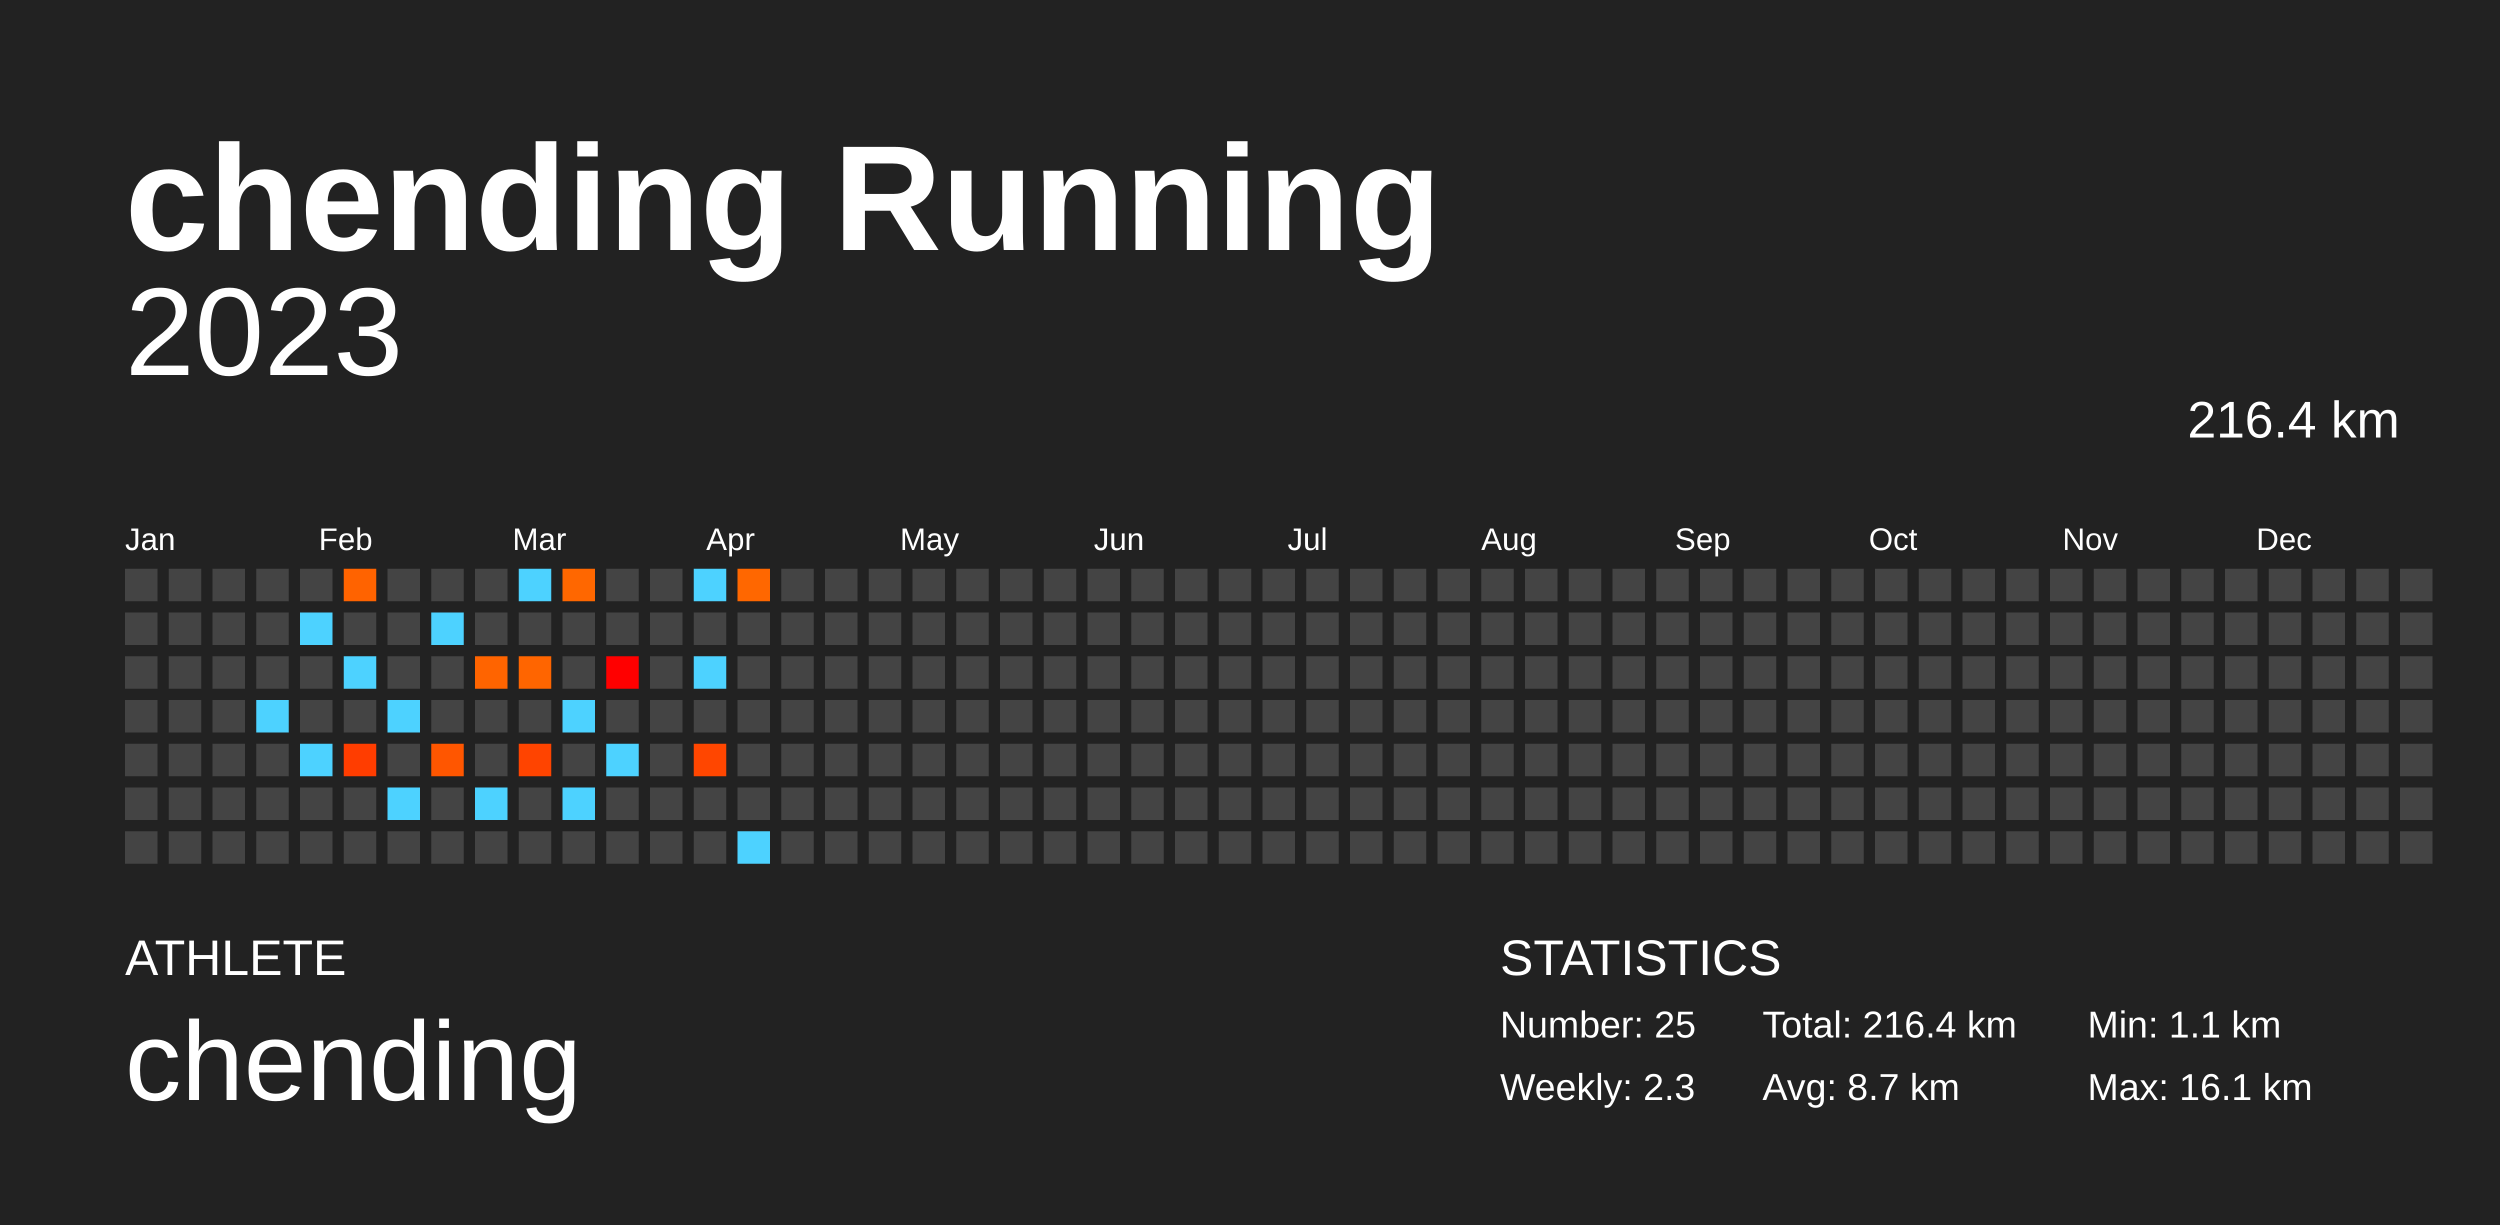
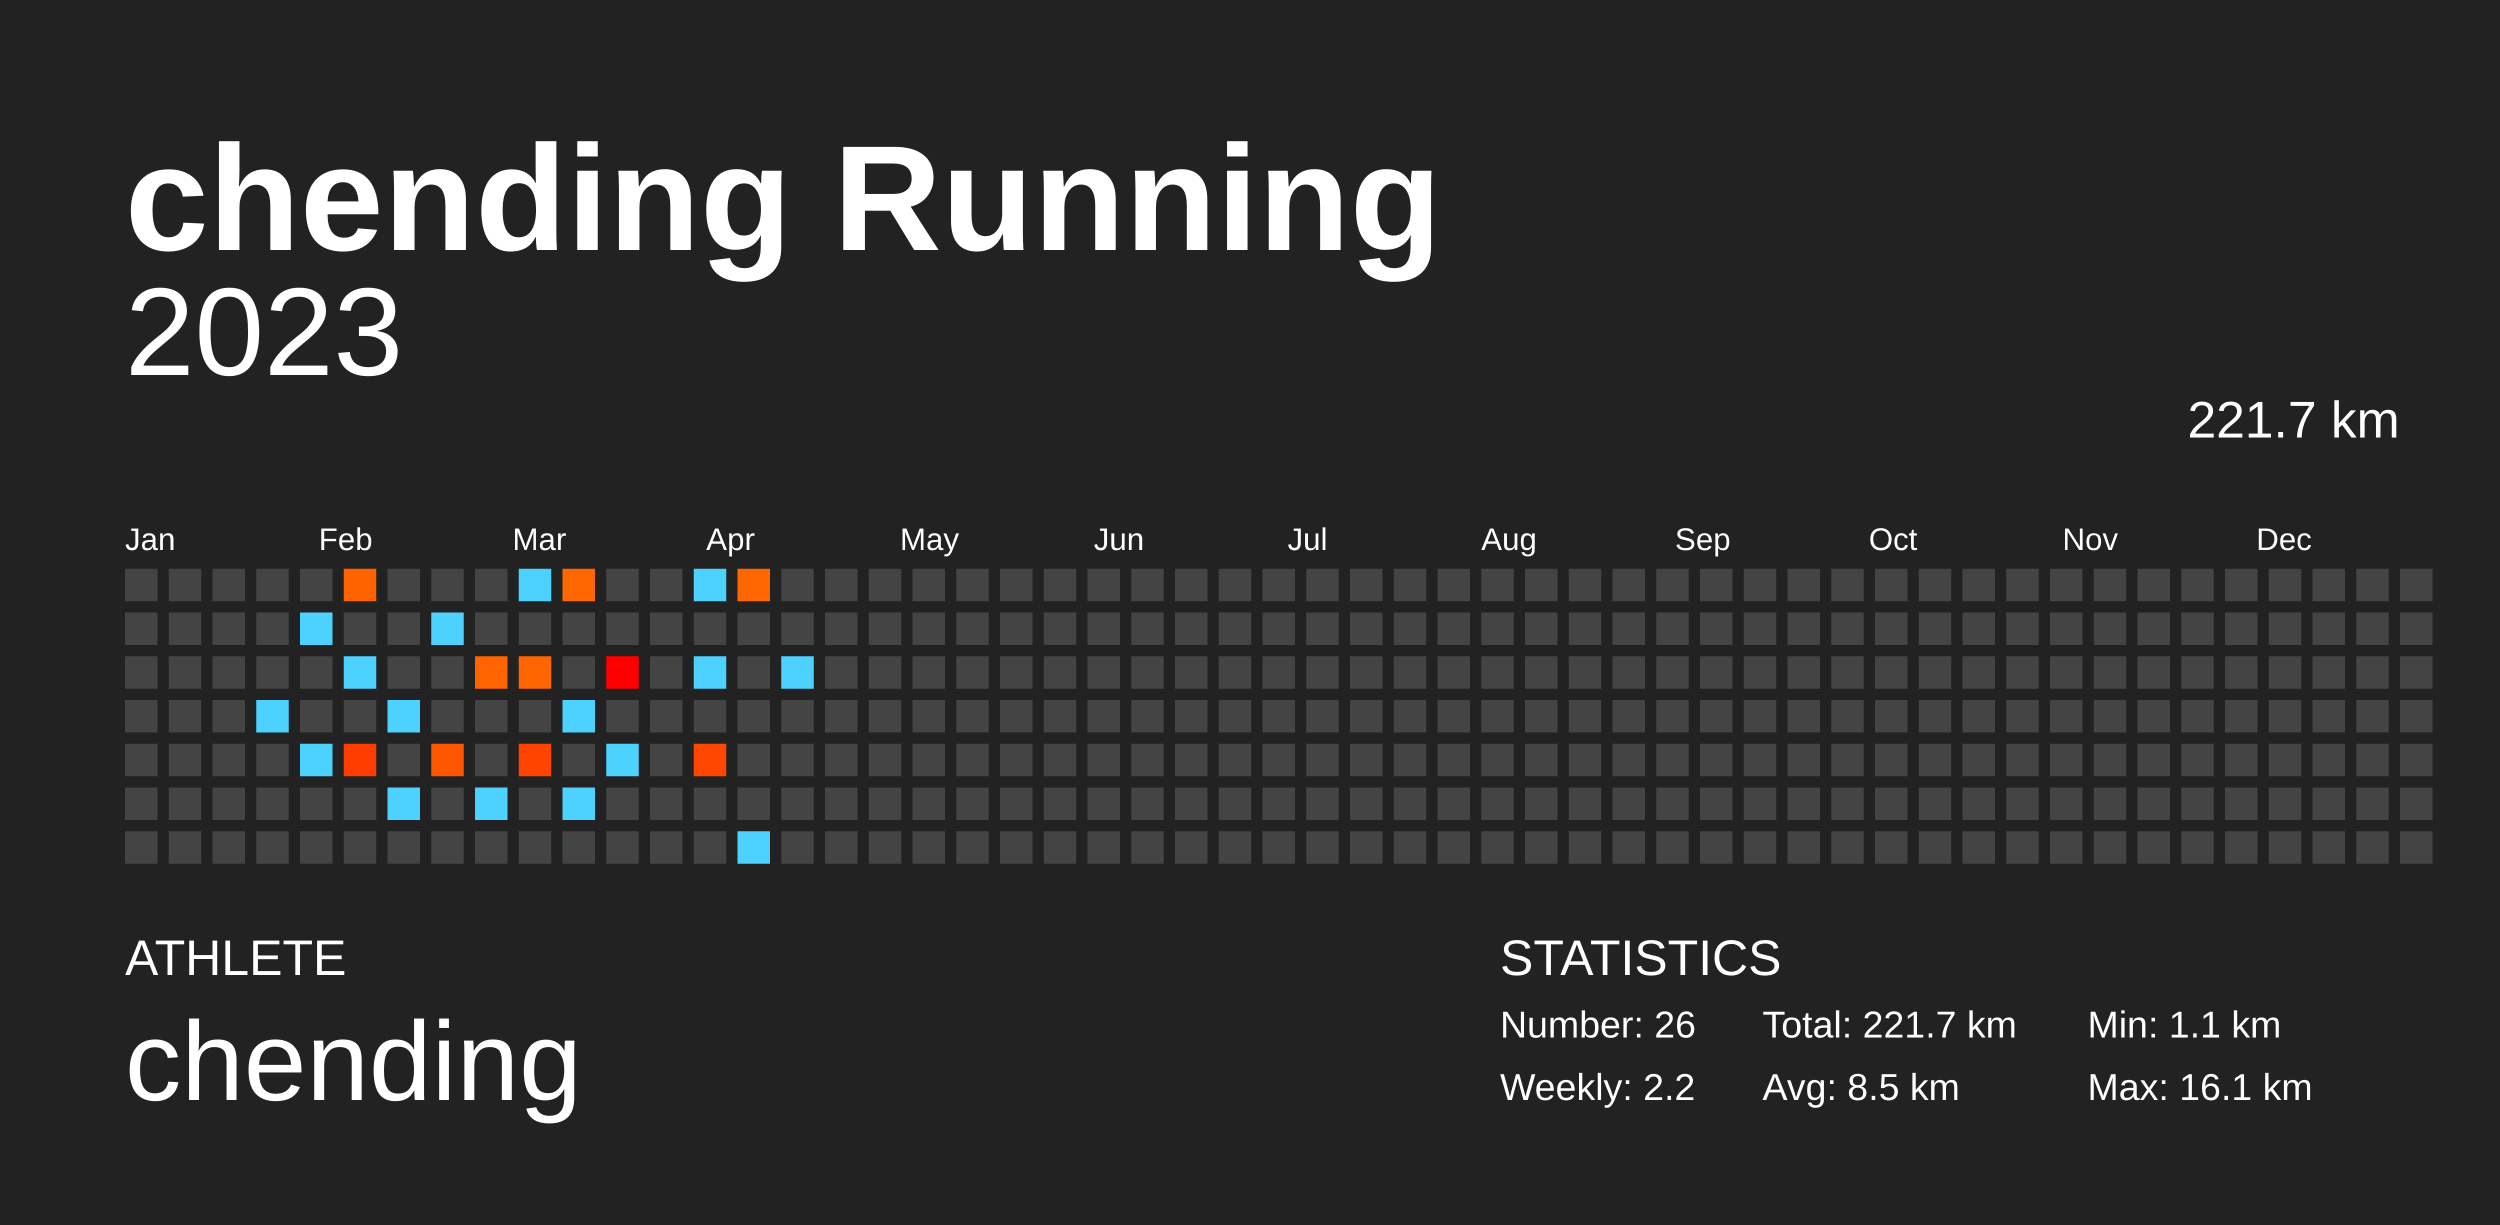
<svg xmlns="http://www.w3.org/2000/svg" baseProfile="full" height="98mm" version="1.1" viewBox="0,0,200,98" width="200mm">
  <defs />
  <rect fill="#222222" height="98" width="200" x="0" y="0" />
  <text fill="#FFFFFF" style="font-size:12px; font-family:Arial; font-weight:bold;" x="10" y="20">chending Running</text>
  <text fill="#FFFFFF" style="font-size:4px; font-family:Arial" x="10" y="78">ATHLETE</text>
  <text fill="#FFFFFF" style="font-size:9px; font-family:Arial" x="10" y="88">chending</text>
  <text fill="#FFFFFF" style="font-size:4px; font-family:Arial" x="120" y="78">STATISTICS</text>
-   <text fill="#FFFFFF" style="font-size:3px; font-family:Arial" x="120" y="83">Number: 25</text>
-   <text fill="#FFFFFF" style="font-size:3px; font-family:Arial" x="120" y="88">Weekly: 2.3</text>
-   <text fill="#FFFFFF" style="font-size:3px; font-family:Arial" x="141" y="83">Total: 216.4 km</text>
-   <text fill="#FFFFFF" style="font-size:3px; font-family:Arial" x="141" y="88">Avg: 8.7 km</text>
+   <text fill="#FFFFFF" style="font-size:3px; font-family:Arial" x="120" y="83">Number: 26</text>
+   <text fill="#FFFFFF" style="font-size:3px; font-family:Arial" x="120" y="88">Weekly: 2.2</text>
+   <text fill="#FFFFFF" style="font-size:3px; font-family:Arial" x="141" y="83">Total: 221.7 km</text>
+   <text fill="#FFFFFF" style="font-size:3px; font-family:Arial" x="141" y="88">Avg: 8.5 km</text>
  <text fill="#FFFFFF" style="font-size:3px; font-family:Arial" x="167" y="83">Min: 1.1 km</text>
  <text fill="#FFFFFF" style="font-size:3px; font-family:Arial" x="167" y="88">Max: 16.1 km</text>
  <text alignment-baseline="hanging" fill="#FFFFFF" style="font-size:10.0px; font-family:Arial;" x="10" y="30">2023</text>
-   <text alignment-baseline="hanging" fill="#FFFFFF" style="font-size:4.125px; font-family:Arial;" x="175" y="35">216.4 km</text>
+   <text alignment-baseline="hanging" fill="#FFFFFF" style="font-size:4.125px; font-family:Arial;" x="175" y="35">221.7 km</text>
  <text fill="#FFFFFF" style="font-size:2.5px; font-family:Arial" x="10.0" y="44">Jan</text>
  <text fill="#FFFFFF" style="font-size:2.5px; font-family:Arial" x="25.5" y="44">Feb</text>
  <text fill="#FFFFFF" style="font-size:2.5px; font-family:Arial" x="41.0" y="44">Mar</text>
  <text fill="#FFFFFF" style="font-size:2.5px; font-family:Arial" x="56.5" y="44">Apr</text>
  <text fill="#FFFFFF" style="font-size:2.5px; font-family:Arial" x="72.0" y="44">May</text>
  <text fill="#FFFFFF" style="font-size:2.5px; font-family:Arial" x="87.5" y="44">Jun</text>
  <text fill="#FFFFFF" style="font-size:2.5px; font-family:Arial" x="103.0" y="44">Jul</text>
  <text fill="#FFFFFF" style="font-size:2.5px; font-family:Arial" x="118.5" y="44">Aug</text>
  <text fill="#FFFFFF" style="font-size:2.5px; font-family:Arial" x="134.0" y="44">Sep</text>
  <text fill="#FFFFFF" style="font-size:2.5px; font-family:Arial" x="149.5" y="44">Oct</text>
  <text fill="#FFFFFF" style="font-size:2.5px; font-family:Arial" x="165.0" y="44">Nov</text>
  <text fill="#FFFFFF" style="font-size:2.5px; font-family:Arial" x="180.5" y="44">Dec</text>
  <rect fill="#444444" height="2.6" width="2.6" x="10.0" y="45.5" />
  <rect fill="#444444" height="2.6" width="2.6" x="10.0" y="49.0" />
  <rect fill="#444444" height="2.6" width="2.6" x="10.0" y="52.5" />
  <rect fill="#444444" height="2.6" width="2.6" x="10.0" y="56.0" />
  <rect fill="#444444" height="2.6" width="2.6" x="10.0" y="59.5" />
  <rect fill="#444444" height="2.6" width="2.6" x="10.0" y="63.0" />
  <rect fill="#444444" height="2.6" width="2.6" x="10.0" y="66.5" />
  <rect fill="#444444" height="2.6" width="2.6" x="13.5" y="45.5" />
  <rect fill="#444444" height="2.6" width="2.6" x="13.5" y="49.0" />
  <rect fill="#444444" height="2.6" width="2.6" x="13.5" y="52.5" />
  <rect fill="#444444" height="2.6" width="2.6" x="13.5" y="56.0" />
  <rect fill="#444444" height="2.6" width="2.6" x="13.5" y="59.5" />
  <rect fill="#444444" height="2.6" width="2.6" x="13.5" y="63.0" />
  <rect fill="#444444" height="2.6" width="2.6" x="13.5" y="66.5" />
  <rect fill="#444444" height="2.6" width="2.6" x="17.0" y="45.5" />
  <rect fill="#444444" height="2.6" width="2.6" x="17.0" y="49.0" />
  <rect fill="#444444" height="2.6" width="2.6" x="17.0" y="52.5" />
  <rect fill="#444444" height="2.6" width="2.6" x="17.0" y="56.0" />
  <rect fill="#444444" height="2.6" width="2.6" x="17.0" y="59.5" />
  <rect fill="#444444" height="2.6" width="2.6" x="17.0" y="63.0" />
  <rect fill="#444444" height="2.6" width="2.6" x="17.0" y="66.5" />
  <rect fill="#444444" height="2.6" width="2.6" x="20.5" y="45.5" />
  <rect fill="#444444" height="2.6" width="2.6" x="20.5" y="49.0" />
  <rect fill="#444444" height="2.6" width="2.6" x="20.5" y="52.5" />
  <rect fill="#4dd2ff" height="2.6" width="2.6" x="20.5" y="56.0" />
  <rect fill="#444444" height="2.6" width="2.6" x="20.5" y="59.5" />
  <rect fill="#444444" height="2.6" width="2.6" x="20.5" y="63.0" />
  <rect fill="#444444" height="2.6" width="2.6" x="20.5" y="66.5" />
  <rect fill="#444444" height="2.6" width="2.6" x="24.0" y="45.5" />
  <rect fill="#4dd2ff" height="2.6" width="2.6" x="24.0" y="49.0" />
  <rect fill="#444444" height="2.6" width="2.6" x="24.0" y="52.5" />
  <rect fill="#444444" height="2.6" width="2.6" x="24.0" y="56.0" />
  <rect fill="#4dd2ff" height="2.6" width="2.6" x="24.0" y="59.5" />
  <rect fill="#444444" height="2.6" width="2.6" x="24.0" y="63.0" />
  <rect fill="#444444" height="2.6" width="2.6" x="24.0" y="66.5" />
  <rect fill="#ff6300" height="2.6" width="2.6" x="27.5" y="45.5" />
  <rect fill="#444444" height="2.6" width="2.6" x="27.5" y="49.0" />
  <rect fill="#4dd2ff" height="2.6" width="2.6" x="27.5" y="52.5" />
  <rect fill="#444444" height="2.6" width="2.6" x="27.5" y="56.0" />
  <rect fill="#ff3d00" height="2.6" width="2.6" x="27.5" y="59.5" />
  <rect fill="#444444" height="2.6" width="2.6" x="27.5" y="63.0" />
  <rect fill="#444444" height="2.6" width="2.6" x="27.5" y="66.5" />
  <rect fill="#444444" height="2.6" width="2.6" x="31.0" y="45.5" />
  <rect fill="#444444" height="2.6" width="2.6" x="31.0" y="49.0" />
  <rect fill="#444444" height="2.6" width="2.6" x="31.0" y="52.5" />
  <rect fill="#4dd2ff" height="2.6" width="2.6" x="31.0" y="56.0" />
  <rect fill="#444444" height="2.6" width="2.6" x="31.0" y="59.5" />
  <rect fill="#4dd2ff" height="2.6" width="2.6" x="31.0" y="63.0" />
  <rect fill="#444444" height="2.6" width="2.6" x="31.0" y="66.5" />
  <rect fill="#444444" height="2.6" width="2.6" x="34.5" y="45.5" />
  <rect fill="#4dd2ff" height="2.6" width="2.6" x="34.5" y="49.0" />
  <rect fill="#444444" height="2.6" width="2.6" x="34.5" y="52.5" />
  <rect fill="#444444" height="2.6" width="2.6" x="34.5" y="56.0" />
  <rect fill="#ff5600" height="2.6" width="2.6" x="34.5" y="59.5" />
  <rect fill="#444444" height="2.6" width="2.6" x="34.5" y="63.0" />
  <rect fill="#444444" height="2.6" width="2.6" x="34.5" y="66.5" />
  <rect fill="#444444" height="2.6" width="2.6" x="38.0" y="45.5" />
  <rect fill="#444444" height="2.6" width="2.6" x="38.0" y="49.0" />
  <rect fill="#ff6400" height="2.6" width="2.6" x="38.0" y="52.5" />
  <rect fill="#444444" height="2.6" width="2.6" x="38.0" y="56.0" />
  <rect fill="#444444" height="2.6" width="2.6" x="38.0" y="59.5" />
  <rect fill="#4dd2ff" height="2.6" width="2.6" x="38.0" y="63.0" />
  <rect fill="#444444" height="2.6" width="2.6" x="38.0" y="66.5" />
  <rect fill="#4dd2ff" height="2.6" width="2.6" x="41.5" y="45.5" />
  <rect fill="#444444" height="2.6" width="2.6" x="41.5" y="49.0" />
  <rect fill="#ff6500" height="2.6" width="2.6" x="41.5" y="52.5" />
  <rect fill="#444444" height="2.6" width="2.6" x="41.5" y="56.0" />
  <rect fill="#ff4400" height="2.6" width="2.6" x="41.5" y="59.5" />
  <rect fill="#444444" height="2.6" width="2.6" x="41.5" y="63.0" />
  <rect fill="#444444" height="2.6" width="2.6" x="41.5" y="66.5" />
  <rect fill="#ff6700" height="2.6" width="2.6" x="45.0" y="45.5" />
  <rect fill="#444444" height="2.6" width="2.6" x="45.0" y="49.0" />
  <rect fill="#444444" height="2.6" width="2.6" x="45.0" y="52.5" />
  <rect fill="#4dd2ff" height="2.6" width="2.6" x="45.0" y="56.0" />
  <rect fill="#444444" height="2.6" width="2.6" x="45.0" y="59.5" />
  <rect fill="#4dd2ff" height="2.6" width="2.6" x="45.0" y="63.0" />
  <rect fill="#444444" height="2.6" width="2.6" x="45.0" y="66.5" />
  <rect fill="#444444" height="2.6" width="2.6" x="48.5" y="45.5" />
  <rect fill="#444444" height="2.6" width="2.6" x="48.5" y="49.0" />
  <rect fill="#ff0000" height="2.6" width="2.6" x="48.5" y="52.5" />
  <rect fill="#444444" height="2.6" width="2.6" x="48.5" y="56.0" />
  <rect fill="#4dd2ff" height="2.6" width="2.6" x="48.5" y="59.5" />
  <rect fill="#444444" height="2.6" width="2.6" x="48.5" y="63.0" />
  <rect fill="#444444" height="2.6" width="2.6" x="48.5" y="66.5" />
  <rect fill="#444444" height="2.6" width="2.6" x="52.0" y="45.5" />
  <rect fill="#444444" height="2.6" width="2.6" x="52.0" y="49.0" />
  <rect fill="#444444" height="2.6" width="2.6" x="52.0" y="52.5" />
  <rect fill="#444444" height="2.6" width="2.6" x="52.0" y="56.0" />
  <rect fill="#444444" height="2.6" width="2.6" x="52.0" y="59.5" />
  <rect fill="#444444" height="2.6" width="2.6" x="52.0" y="63.0" />
  <rect fill="#444444" height="2.6" width="2.6" x="52.0" y="66.5" />
  <rect fill="#4dd2ff" height="2.6" width="2.6" x="55.5" y="45.5" />
  <rect fill="#444444" height="2.6" width="2.6" x="55.5" y="49.0" />
  <rect fill="#4dd2ff" height="2.6" width="2.6" x="55.5" y="52.5" />
  <rect fill="#444444" height="2.6" width="2.6" x="55.5" y="56.0" />
  <rect fill="#ff4600" height="2.6" width="2.6" x="55.5" y="59.5" />
  <rect fill="#444444" height="2.6" width="2.6" x="55.5" y="63.0" />
  <rect fill="#444444" height="2.6" width="2.6" x="55.5" y="66.5" />
  <rect fill="#ff6700" height="2.6" width="2.6" x="59.0" y="45.5" />
  <rect fill="#444444" height="2.6" width="2.6" x="59.0" y="49.0" />
  <rect fill="#444444" height="2.6" width="2.6" x="59.0" y="52.5" />
  <rect fill="#444444" height="2.6" width="2.6" x="59.0" y="56.0" />
  <rect fill="#444444" height="2.6" width="2.6" x="59.0" y="59.5" />
  <rect fill="#444444" height="2.6" width="2.6" x="59.0" y="63.0" />
  <rect fill="#4dd2ff" height="2.6" width="2.6" x="59.0" y="66.5" />
  <rect fill="#444444" height="2.6" width="2.6" x="62.5" y="45.5" />
  <rect fill="#444444" height="2.6" width="2.6" x="62.5" y="49.0" />
-   <rect fill="#444444" height="2.6" width="2.6" x="62.5" y="52.5" />
+   <rect fill="#4dd2ff" height="2.6" width="2.6" x="62.5" y="52.5" />
  <rect fill="#444444" height="2.6" width="2.6" x="62.5" y="56.0" />
  <rect fill="#444444" height="2.6" width="2.6" x="62.5" y="59.5" />
  <rect fill="#444444" height="2.6" width="2.6" x="62.5" y="63.0" />
  <rect fill="#444444" height="2.6" width="2.6" x="62.5" y="66.5" />
  <rect fill="#444444" height="2.6" width="2.6" x="66.0" y="45.5" />
  <rect fill="#444444" height="2.6" width="2.6" x="66.0" y="49.0" />
  <rect fill="#444444" height="2.6" width="2.6" x="66.0" y="52.5" />
  <rect fill="#444444" height="2.6" width="2.6" x="66.0" y="56.0" />
  <rect fill="#444444" height="2.6" width="2.6" x="66.0" y="59.5" />
  <rect fill="#444444" height="2.6" width="2.6" x="66.0" y="63.0" />
  <rect fill="#444444" height="2.6" width="2.6" x="66.0" y="66.5" />
  <rect fill="#444444" height="2.6" width="2.6" x="69.5" y="45.5" />
  <rect fill="#444444" height="2.6" width="2.6" x="69.5" y="49.0" />
  <rect fill="#444444" height="2.6" width="2.6" x="69.5" y="52.5" />
  <rect fill="#444444" height="2.6" width="2.6" x="69.5" y="56.0" />
  <rect fill="#444444" height="2.6" width="2.6" x="69.5" y="59.5" />
  <rect fill="#444444" height="2.6" width="2.6" x="69.5" y="63.0" />
  <rect fill="#444444" height="2.6" width="2.6" x="69.5" y="66.5" />
  <rect fill="#444444" height="2.6" width="2.6" x="73.0" y="45.5" />
  <rect fill="#444444" height="2.6" width="2.6" x="73.0" y="49.0" />
  <rect fill="#444444" height="2.6" width="2.6" x="73.0" y="52.5" />
  <rect fill="#444444" height="2.6" width="2.6" x="73.0" y="56.0" />
  <rect fill="#444444" height="2.6" width="2.6" x="73.0" y="59.5" />
  <rect fill="#444444" height="2.6" width="2.6" x="73.0" y="63.0" />
  <rect fill="#444444" height="2.6" width="2.6" x="73.0" y="66.5" />
  <rect fill="#444444" height="2.6" width="2.6" x="76.5" y="45.5" />
  <rect fill="#444444" height="2.6" width="2.6" x="76.5" y="49.0" />
  <rect fill="#444444" height="2.6" width="2.6" x="76.5" y="52.5" />
  <rect fill="#444444" height="2.6" width="2.6" x="76.5" y="56.0" />
  <rect fill="#444444" height="2.6" width="2.6" x="76.5" y="59.5" />
  <rect fill="#444444" height="2.6" width="2.6" x="76.5" y="63.0" />
  <rect fill="#444444" height="2.6" width="2.6" x="76.5" y="66.5" />
  <rect fill="#444444" height="2.6" width="2.6" x="80.0" y="45.5" />
  <rect fill="#444444" height="2.6" width="2.6" x="80.0" y="49.0" />
  <rect fill="#444444" height="2.6" width="2.6" x="80.0" y="52.5" />
  <rect fill="#444444" height="2.6" width="2.6" x="80.0" y="56.0" />
  <rect fill="#444444" height="2.6" width="2.6" x="80.0" y="59.5" />
  <rect fill="#444444" height="2.6" width="2.6" x="80.0" y="63.0" />
  <rect fill="#444444" height="2.6" width="2.6" x="80.0" y="66.5" />
  <rect fill="#444444" height="2.6" width="2.6" x="83.5" y="45.5" />
  <rect fill="#444444" height="2.6" width="2.6" x="83.5" y="49.0" />
  <rect fill="#444444" height="2.6" width="2.6" x="83.5" y="52.5" />
  <rect fill="#444444" height="2.6" width="2.6" x="83.5" y="56.0" />
  <rect fill="#444444" height="2.6" width="2.6" x="83.5" y="59.5" />
  <rect fill="#444444" height="2.6" width="2.6" x="83.5" y="63.0" />
  <rect fill="#444444" height="2.6" width="2.6" x="83.5" y="66.5" />
  <rect fill="#444444" height="2.6" width="2.6" x="87.0" y="45.5" />
  <rect fill="#444444" height="2.6" width="2.6" x="87.0" y="49.0" />
  <rect fill="#444444" height="2.6" width="2.6" x="87.0" y="52.5" />
  <rect fill="#444444" height="2.6" width="2.6" x="87.0" y="56.0" />
  <rect fill="#444444" height="2.6" width="2.6" x="87.0" y="59.5" />
  <rect fill="#444444" height="2.6" width="2.6" x="87.0" y="63.0" />
  <rect fill="#444444" height="2.6" width="2.6" x="87.0" y="66.5" />
  <rect fill="#444444" height="2.6" width="2.6" x="90.5" y="45.5" />
  <rect fill="#444444" height="2.6" width="2.6" x="90.5" y="49.0" />
  <rect fill="#444444" height="2.6" width="2.6" x="90.5" y="52.5" />
  <rect fill="#444444" height="2.6" width="2.6" x="90.5" y="56.0" />
  <rect fill="#444444" height="2.6" width="2.6" x="90.5" y="59.5" />
  <rect fill="#444444" height="2.6" width="2.6" x="90.5" y="63.0" />
  <rect fill="#444444" height="2.6" width="2.6" x="90.5" y="66.5" />
  <rect fill="#444444" height="2.6" width="2.6" x="94.0" y="45.5" />
  <rect fill="#444444" height="2.6" width="2.6" x="94.0" y="49.0" />
  <rect fill="#444444" height="2.6" width="2.6" x="94.0" y="52.5" />
  <rect fill="#444444" height="2.6" width="2.6" x="94.0" y="56.0" />
  <rect fill="#444444" height="2.6" width="2.6" x="94.0" y="59.5" />
  <rect fill="#444444" height="2.6" width="2.6" x="94.0" y="63.0" />
  <rect fill="#444444" height="2.6" width="2.6" x="94.0" y="66.5" />
  <rect fill="#444444" height="2.6" width="2.6" x="97.5" y="45.5" />
  <rect fill="#444444" height="2.6" width="2.6" x="97.5" y="49.0" />
  <rect fill="#444444" height="2.6" width="2.6" x="97.5" y="52.5" />
  <rect fill="#444444" height="2.6" width="2.6" x="97.5" y="56.0" />
  <rect fill="#444444" height="2.6" width="2.6" x="97.5" y="59.5" />
  <rect fill="#444444" height="2.6" width="2.6" x="97.5" y="63.0" />
  <rect fill="#444444" height="2.6" width="2.6" x="97.5" y="66.5" />
  <rect fill="#444444" height="2.6" width="2.6" x="101.0" y="45.5" />
  <rect fill="#444444" height="2.6" width="2.6" x="101.0" y="49.0" />
  <rect fill="#444444" height="2.6" width="2.6" x="101.0" y="52.5" />
  <rect fill="#444444" height="2.6" width="2.6" x="101.0" y="56.0" />
  <rect fill="#444444" height="2.6" width="2.6" x="101.0" y="59.5" />
  <rect fill="#444444" height="2.6" width="2.6" x="101.0" y="63.0" />
  <rect fill="#444444" height="2.6" width="2.6" x="101.0" y="66.5" />
  <rect fill="#444444" height="2.6" width="2.6" x="104.5" y="45.5" />
  <rect fill="#444444" height="2.6" width="2.6" x="104.5" y="49.0" />
  <rect fill="#444444" height="2.6" width="2.6" x="104.5" y="52.5" />
  <rect fill="#444444" height="2.6" width="2.6" x="104.5" y="56.0" />
  <rect fill="#444444" height="2.6" width="2.6" x="104.5" y="59.5" />
  <rect fill="#444444" height="2.6" width="2.6" x="104.5" y="63.0" />
  <rect fill="#444444" height="2.6" width="2.6" x="104.5" y="66.5" />
  <rect fill="#444444" height="2.6" width="2.6" x="108.0" y="45.5" />
  <rect fill="#444444" height="2.6" width="2.6" x="108.0" y="49.0" />
  <rect fill="#444444" height="2.6" width="2.6" x="108.0" y="52.5" />
  <rect fill="#444444" height="2.6" width="2.6" x="108.0" y="56.0" />
  <rect fill="#444444" height="2.6" width="2.6" x="108.0" y="59.5" />
  <rect fill="#444444" height="2.6" width="2.6" x="108.0" y="63.0" />
  <rect fill="#444444" height="2.6" width="2.6" x="108.0" y="66.5" />
  <rect fill="#444444" height="2.6" width="2.6" x="111.5" y="45.5" />
  <rect fill="#444444" height="2.6" width="2.6" x="111.5" y="49.0" />
  <rect fill="#444444" height="2.6" width="2.6" x="111.5" y="52.5" />
  <rect fill="#444444" height="2.6" width="2.6" x="111.5" y="56.0" />
  <rect fill="#444444" height="2.6" width="2.6" x="111.5" y="59.5" />
  <rect fill="#444444" height="2.6" width="2.6" x="111.5" y="63.0" />
  <rect fill="#444444" height="2.6" width="2.6" x="111.5" y="66.5" />
  <rect fill="#444444" height="2.6" width="2.6" x="115.0" y="45.5" />
  <rect fill="#444444" height="2.6" width="2.6" x="115.0" y="49.0" />
  <rect fill="#444444" height="2.6" width="2.6" x="115.0" y="52.5" />
  <rect fill="#444444" height="2.6" width="2.6" x="115.0" y="56.0" />
  <rect fill="#444444" height="2.6" width="2.6" x="115.0" y="59.5" />
  <rect fill="#444444" height="2.6" width="2.6" x="115.0" y="63.0" />
  <rect fill="#444444" height="2.6" width="2.6" x="115.0" y="66.5" />
  <rect fill="#444444" height="2.6" width="2.6" x="118.5" y="45.5" />
  <rect fill="#444444" height="2.6" width="2.6" x="118.5" y="49.0" />
  <rect fill="#444444" height="2.6" width="2.6" x="118.5" y="52.5" />
  <rect fill="#444444" height="2.6" width="2.6" x="118.5" y="56.0" />
  <rect fill="#444444" height="2.6" width="2.6" x="118.5" y="59.5" />
  <rect fill="#444444" height="2.6" width="2.6" x="118.5" y="63.0" />
  <rect fill="#444444" height="2.6" width="2.6" x="118.5" y="66.5" />
  <rect fill="#444444" height="2.6" width="2.6" x="122.0" y="45.5" />
  <rect fill="#444444" height="2.6" width="2.6" x="122.0" y="49.0" />
  <rect fill="#444444" height="2.6" width="2.6" x="122.0" y="52.5" />
  <rect fill="#444444" height="2.6" width="2.6" x="122.0" y="56.0" />
  <rect fill="#444444" height="2.6" width="2.6" x="122.0" y="59.5" />
  <rect fill="#444444" height="2.6" width="2.6" x="122.0" y="63.0" />
  <rect fill="#444444" height="2.6" width="2.6" x="122.0" y="66.5" />
  <rect fill="#444444" height="2.6" width="2.6" x="125.5" y="45.5" />
  <rect fill="#444444" height="2.6" width="2.6" x="125.5" y="49.0" />
  <rect fill="#444444" height="2.6" width="2.6" x="125.5" y="52.5" />
  <rect fill="#444444" height="2.6" width="2.6" x="125.5" y="56.0" />
  <rect fill="#444444" height="2.6" width="2.6" x="125.5" y="59.5" />
  <rect fill="#444444" height="2.6" width="2.6" x="125.5" y="63.0" />
  <rect fill="#444444" height="2.6" width="2.6" x="125.5" y="66.5" />
  <rect fill="#444444" height="2.6" width="2.6" x="129.0" y="45.5" />
  <rect fill="#444444" height="2.6" width="2.6" x="129.0" y="49.0" />
  <rect fill="#444444" height="2.6" width="2.6" x="129.0" y="52.5" />
  <rect fill="#444444" height="2.6" width="2.6" x="129.0" y="56.0" />
  <rect fill="#444444" height="2.6" width="2.6" x="129.0" y="59.5" />
  <rect fill="#444444" height="2.6" width="2.6" x="129.0" y="63.0" />
  <rect fill="#444444" height="2.6" width="2.6" x="129.0" y="66.5" />
  <rect fill="#444444" height="2.6" width="2.6" x="132.5" y="45.5" />
  <rect fill="#444444" height="2.6" width="2.6" x="132.5" y="49.0" />
  <rect fill="#444444" height="2.6" width="2.6" x="132.5" y="52.5" />
  <rect fill="#444444" height="2.6" width="2.6" x="132.5" y="56.0" />
  <rect fill="#444444" height="2.6" width="2.6" x="132.5" y="59.5" />
  <rect fill="#444444" height="2.6" width="2.6" x="132.5" y="63.0" />
  <rect fill="#444444" height="2.6" width="2.6" x="132.5" y="66.5" />
  <rect fill="#444444" height="2.6" width="2.6" x="136.0" y="45.5" />
  <rect fill="#444444" height="2.6" width="2.6" x="136.0" y="49.0" />
  <rect fill="#444444" height="2.6" width="2.6" x="136.0" y="52.5" />
  <rect fill="#444444" height="2.6" width="2.6" x="136.0" y="56.0" />
  <rect fill="#444444" height="2.6" width="2.6" x="136.0" y="59.5" />
  <rect fill="#444444" height="2.6" width="2.6" x="136.0" y="63.0" />
  <rect fill="#444444" height="2.6" width="2.6" x="136.0" y="66.5" />
  <rect fill="#444444" height="2.6" width="2.6" x="139.5" y="45.5" />
  <rect fill="#444444" height="2.6" width="2.6" x="139.5" y="49.0" />
  <rect fill="#444444" height="2.6" width="2.6" x="139.5" y="52.5" />
  <rect fill="#444444" height="2.6" width="2.6" x="139.5" y="56.0" />
  <rect fill="#444444" height="2.6" width="2.6" x="139.5" y="59.5" />
  <rect fill="#444444" height="2.6" width="2.6" x="139.5" y="63.0" />
  <rect fill="#444444" height="2.6" width="2.6" x="139.5" y="66.5" />
  <rect fill="#444444" height="2.6" width="2.6" x="143.0" y="45.5" />
  <rect fill="#444444" height="2.6" width="2.6" x="143.0" y="49.0" />
  <rect fill="#444444" height="2.6" width="2.6" x="143.0" y="52.5" />
  <rect fill="#444444" height="2.6" width="2.6" x="143.0" y="56.0" />
  <rect fill="#444444" height="2.6" width="2.6" x="143.0" y="59.5" />
  <rect fill="#444444" height="2.6" width="2.6" x="143.0" y="63.0" />
  <rect fill="#444444" height="2.6" width="2.6" x="143.0" y="66.5" />
  <rect fill="#444444" height="2.6" width="2.6" x="146.5" y="45.5" />
  <rect fill="#444444" height="2.6" width="2.6" x="146.5" y="49.0" />
  <rect fill="#444444" height="2.6" width="2.6" x="146.5" y="52.5" />
  <rect fill="#444444" height="2.6" width="2.6" x="146.5" y="56.0" />
  <rect fill="#444444" height="2.6" width="2.6" x="146.5" y="59.5" />
  <rect fill="#444444" height="2.6" width="2.6" x="146.5" y="63.0" />
  <rect fill="#444444" height="2.6" width="2.6" x="146.5" y="66.5" />
  <rect fill="#444444" height="2.6" width="2.6" x="150.0" y="45.5" />
  <rect fill="#444444" height="2.6" width="2.6" x="150.0" y="49.0" />
  <rect fill="#444444" height="2.6" width="2.6" x="150.0" y="52.5" />
  <rect fill="#444444" height="2.6" width="2.6" x="150.0" y="56.0" />
  <rect fill="#444444" height="2.6" width="2.6" x="150.0" y="59.5" />
  <rect fill="#444444" height="2.6" width="2.6" x="150.0" y="63.0" />
  <rect fill="#444444" height="2.6" width="2.6" x="150.0" y="66.5" />
  <rect fill="#444444" height="2.6" width="2.6" x="153.5" y="45.5" />
  <rect fill="#444444" height="2.6" width="2.6" x="153.5" y="49.0" />
  <rect fill="#444444" height="2.6" width="2.6" x="153.5" y="52.5" />
  <rect fill="#444444" height="2.6" width="2.6" x="153.5" y="56.0" />
  <rect fill="#444444" height="2.6" width="2.6" x="153.5" y="59.5" />
  <rect fill="#444444" height="2.6" width="2.6" x="153.5" y="63.0" />
  <rect fill="#444444" height="2.6" width="2.6" x="153.5" y="66.5" />
  <rect fill="#444444" height="2.6" width="2.6" x="157.0" y="45.5" />
  <rect fill="#444444" height="2.6" width="2.6" x="157.0" y="49.0" />
  <rect fill="#444444" height="2.6" width="2.6" x="157.0" y="52.5" />
  <rect fill="#444444" height="2.6" width="2.6" x="157.0" y="56.0" />
  <rect fill="#444444" height="2.6" width="2.6" x="157.0" y="59.5" />
  <rect fill="#444444" height="2.6" width="2.6" x="157.0" y="63.0" />
  <rect fill="#444444" height="2.6" width="2.6" x="157.0" y="66.5" />
  <rect fill="#444444" height="2.6" width="2.6" x="160.5" y="45.5" />
  <rect fill="#444444" height="2.6" width="2.6" x="160.5" y="49.0" />
  <rect fill="#444444" height="2.6" width="2.6" x="160.5" y="52.5" />
  <rect fill="#444444" height="2.6" width="2.6" x="160.5" y="56.0" />
  <rect fill="#444444" height="2.6" width="2.6" x="160.5" y="59.5" />
  <rect fill="#444444" height="2.6" width="2.6" x="160.5" y="63.0" />
  <rect fill="#444444" height="2.6" width="2.6" x="160.5" y="66.5" />
  <rect fill="#444444" height="2.6" width="2.6" x="164.0" y="45.5" />
  <rect fill="#444444" height="2.6" width="2.6" x="164.0" y="49.0" />
  <rect fill="#444444" height="2.6" width="2.6" x="164.0" y="52.5" />
  <rect fill="#444444" height="2.6" width="2.6" x="164.0" y="56.0" />
  <rect fill="#444444" height="2.6" width="2.6" x="164.0" y="59.5" />
  <rect fill="#444444" height="2.6" width="2.6" x="164.0" y="63.0" />
  <rect fill="#444444" height="2.6" width="2.6" x="164.0" y="66.5" />
  <rect fill="#444444" height="2.6" width="2.6" x="167.5" y="45.5" />
  <rect fill="#444444" height="2.6" width="2.6" x="167.5" y="49.0" />
  <rect fill="#444444" height="2.6" width="2.6" x="167.5" y="52.5" />
  <rect fill="#444444" height="2.6" width="2.6" x="167.5" y="56.0" />
  <rect fill="#444444" height="2.6" width="2.6" x="167.5" y="59.5" />
  <rect fill="#444444" height="2.6" width="2.6" x="167.5" y="63.0" />
  <rect fill="#444444" height="2.6" width="2.6" x="167.5" y="66.5" />
  <rect fill="#444444" height="2.6" width="2.6" x="171.0" y="45.5" />
  <rect fill="#444444" height="2.6" width="2.6" x="171.0" y="49.0" />
  <rect fill="#444444" height="2.6" width="2.6" x="171.0" y="52.5" />
  <rect fill="#444444" height="2.6" width="2.6" x="171.0" y="56.0" />
  <rect fill="#444444" height="2.6" width="2.6" x="171.0" y="59.5" />
  <rect fill="#444444" height="2.6" width="2.6" x="171.0" y="63.0" />
  <rect fill="#444444" height="2.6" width="2.6" x="171.0" y="66.5" />
  <rect fill="#444444" height="2.6" width="2.6" x="174.5" y="45.5" />
  <rect fill="#444444" height="2.6" width="2.6" x="174.5" y="49.0" />
  <rect fill="#444444" height="2.6" width="2.6" x="174.5" y="52.5" />
  <rect fill="#444444" height="2.6" width="2.6" x="174.5" y="56.0" />
  <rect fill="#444444" height="2.6" width="2.6" x="174.5" y="59.5" />
  <rect fill="#444444" height="2.6" width="2.6" x="174.5" y="63.0" />
  <rect fill="#444444" height="2.6" width="2.6" x="174.5" y="66.5" />
  <rect fill="#444444" height="2.6" width="2.6" x="178.0" y="45.5" />
  <rect fill="#444444" height="2.6" width="2.6" x="178.0" y="49.0" />
  <rect fill="#444444" height="2.6" width="2.6" x="178.0" y="52.5" />
  <rect fill="#444444" height="2.6" width="2.6" x="178.0" y="56.0" />
  <rect fill="#444444" height="2.6" width="2.6" x="178.0" y="59.5" />
  <rect fill="#444444" height="2.6" width="2.6" x="178.0" y="63.0" />
  <rect fill="#444444" height="2.6" width="2.6" x="178.0" y="66.5" />
  <rect fill="#444444" height="2.6" width="2.6" x="181.5" y="45.5" />
  <rect fill="#444444" height="2.6" width="2.6" x="181.5" y="49.0" />
  <rect fill="#444444" height="2.6" width="2.6" x="181.5" y="52.5" />
  <rect fill="#444444" height="2.6" width="2.6" x="181.5" y="56.0" />
  <rect fill="#444444" height="2.6" width="2.6" x="181.5" y="59.5" />
  <rect fill="#444444" height="2.6" width="2.6" x="181.5" y="63.0" />
  <rect fill="#444444" height="2.6" width="2.6" x="181.5" y="66.5" />
  <rect fill="#444444" height="2.6" width="2.6" x="185.0" y="45.5" />
  <rect fill="#444444" height="2.6" width="2.6" x="185.0" y="49.0" />
  <rect fill="#444444" height="2.6" width="2.6" x="185.0" y="52.5" />
  <rect fill="#444444" height="2.6" width="2.6" x="185.0" y="56.0" />
  <rect fill="#444444" height="2.6" width="2.6" x="185.0" y="59.5" />
  <rect fill="#444444" height="2.6" width="2.6" x="185.0" y="63.0" />
  <rect fill="#444444" height="2.6" width="2.6" x="185.0" y="66.5" />
  <rect fill="#444444" height="2.6" width="2.6" x="188.5" y="45.5" />
  <rect fill="#444444" height="2.6" width="2.6" x="188.5" y="49.0" />
  <rect fill="#444444" height="2.6" width="2.6" x="188.5" y="52.5" />
  <rect fill="#444444" height="2.6" width="2.6" x="188.5" y="56.0" />
  <rect fill="#444444" height="2.6" width="2.6" x="188.5" y="59.5" />
  <rect fill="#444444" height="2.6" width="2.6" x="188.5" y="63.0" />
  <rect fill="#444444" height="2.6" width="2.6" x="188.5" y="66.5" />
  <rect fill="#444444" height="2.6" width="2.6" x="192.0" y="45.5" />
  <rect fill="#444444" height="2.6" width="2.6" x="192.0" y="49.0" />
  <rect fill="#444444" height="2.6" width="2.6" x="192.0" y="52.5" />
  <rect fill="#444444" height="2.6" width="2.6" x="192.0" y="56.0" />
  <rect fill="#444444" height="2.6" width="2.6" x="192.0" y="59.5" />
  <rect fill="#444444" height="2.6" width="2.6" x="192.0" y="63.0" />
  <rect fill="#444444" height="2.6" width="2.6" x="192.0" y="66.5" />
</svg>
